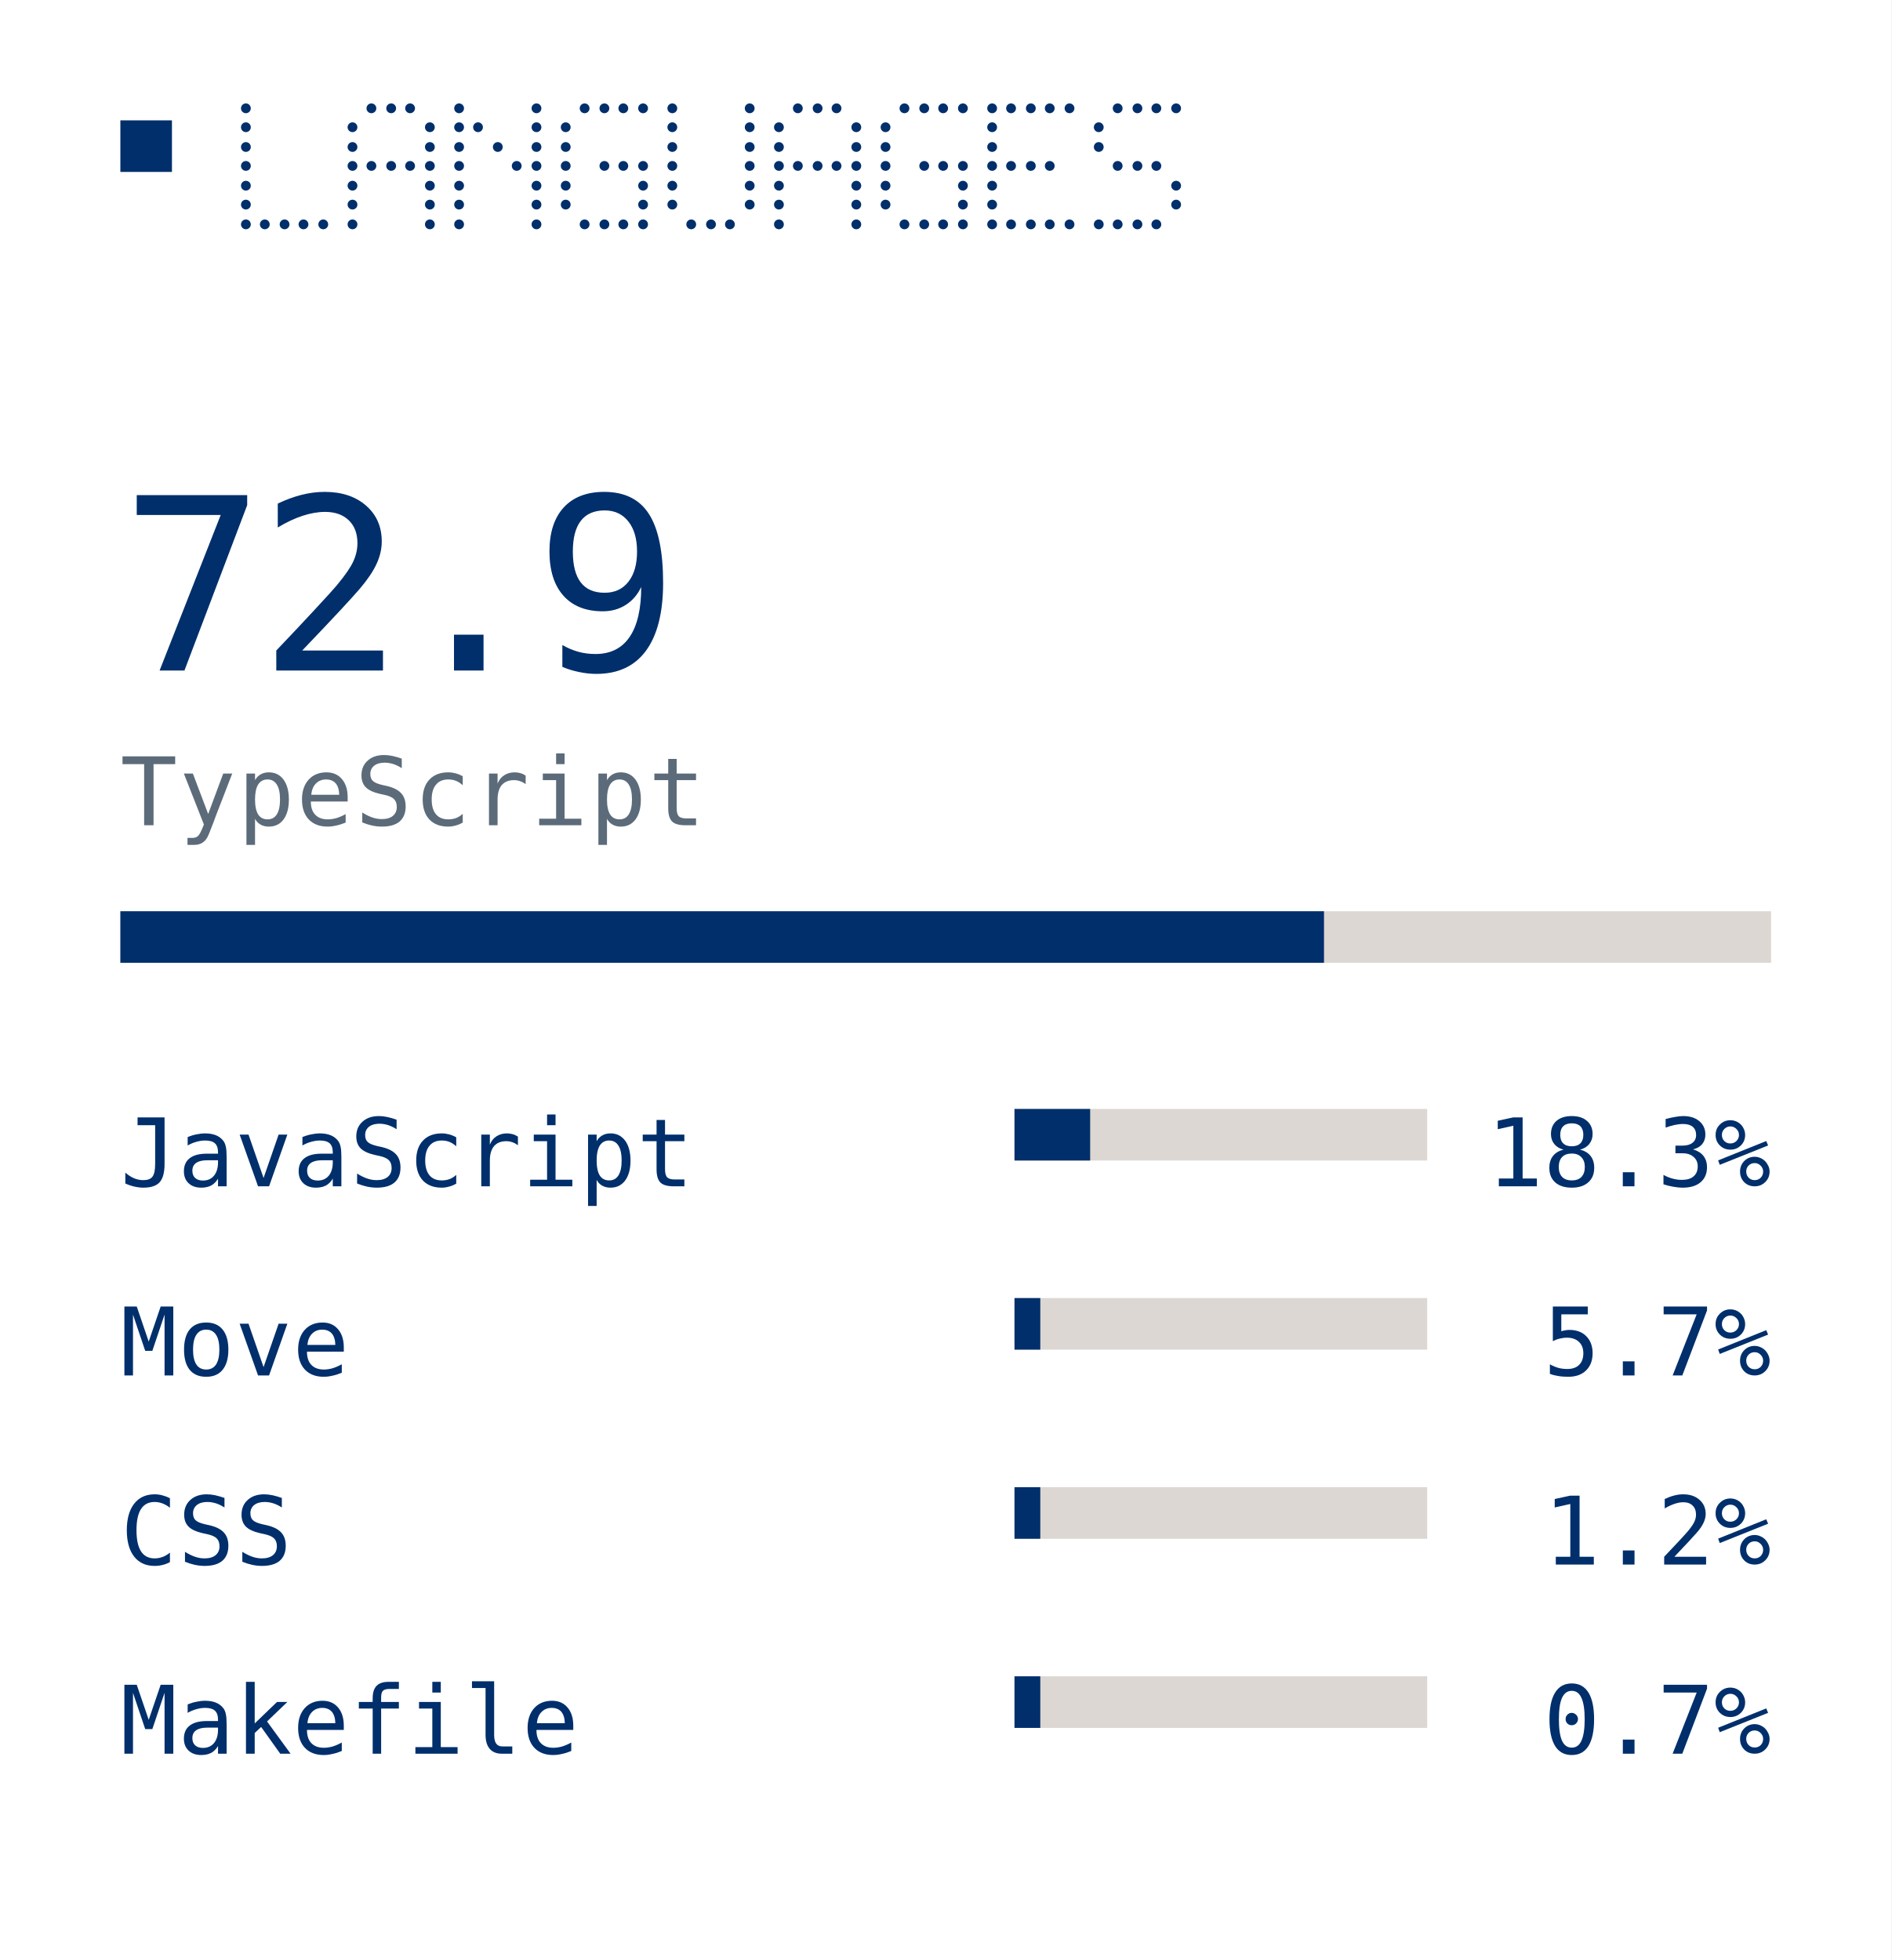
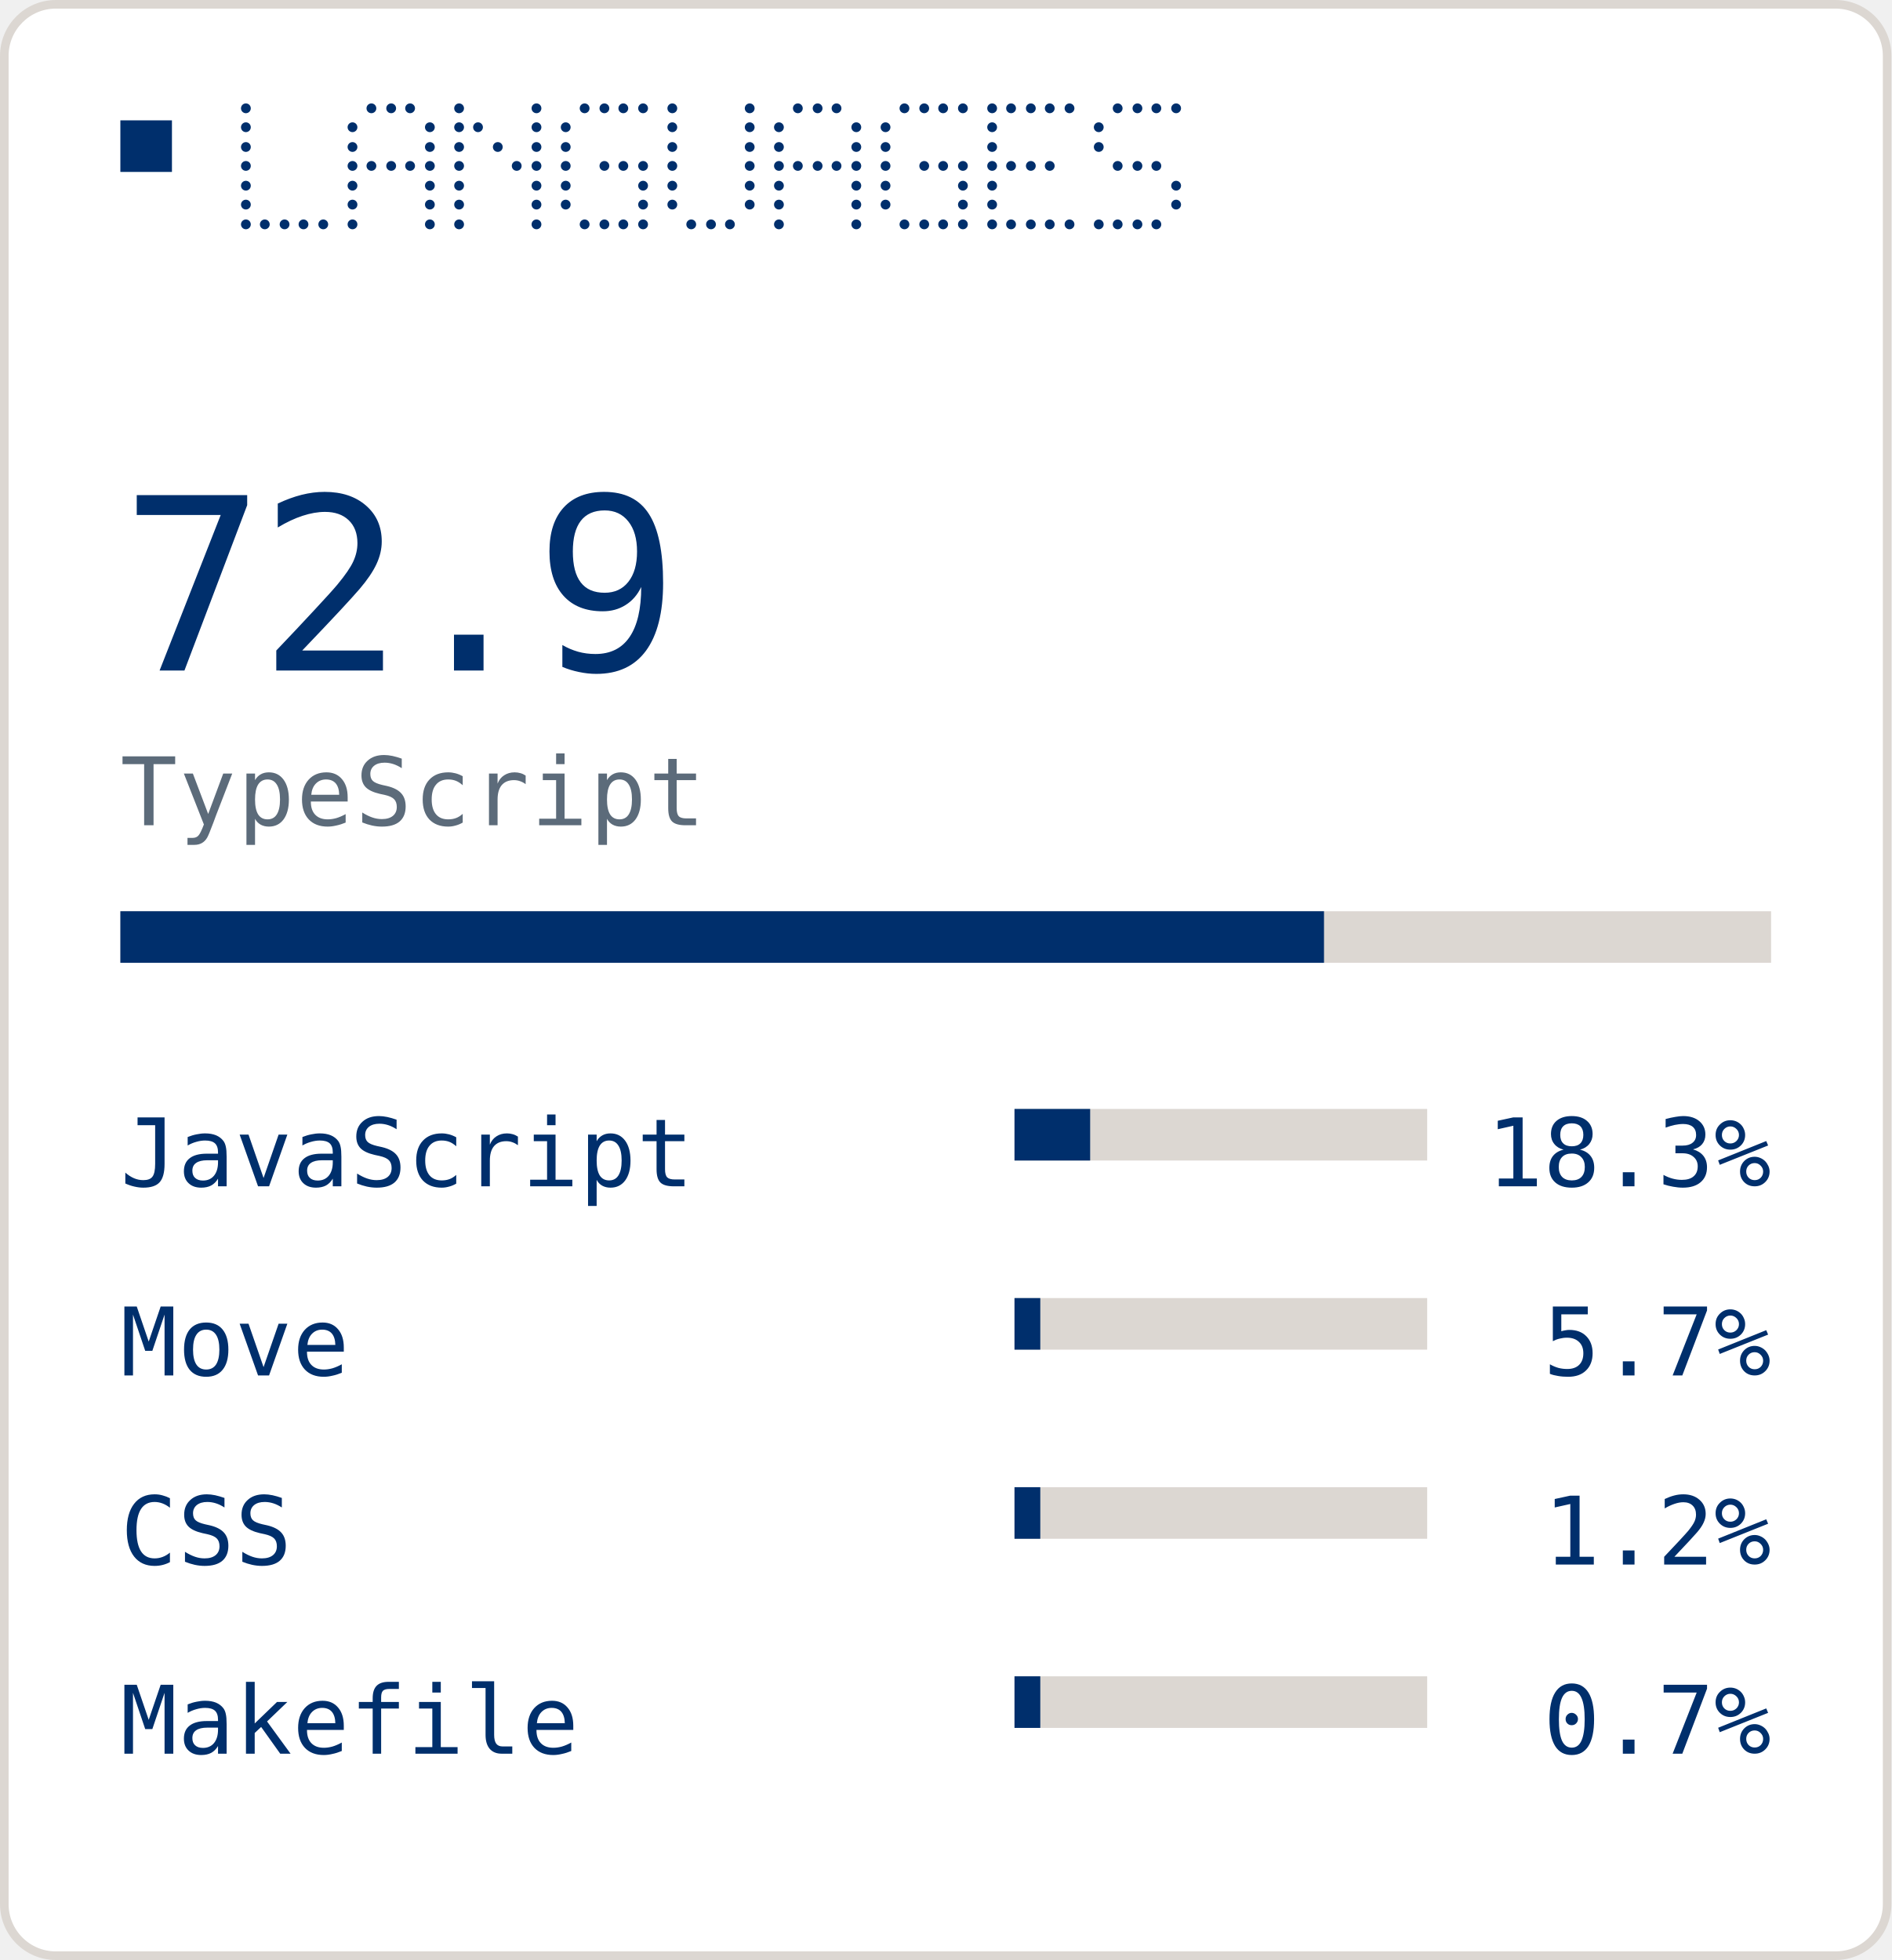
<svg xmlns="http://www.w3.org/2000/svg" width="220" height="228" viewBox="0 0 220 228" role="img">
-   <rect width="220" height="228" fill="#FFFFFF" />
+   <rect x="0.5" y="0.5" width="219" height="227" rx="6" fill="#FFFFFF" stroke="#DCD7D2" stroke-width="1" />
  <rect x="14" y="14" width="6" height="6" fill="#002F6C" />
  <circle cx="28.6" cy="12.6" r="0.57" fill="#002F6C" />
  <circle cx="28.6" cy="14.8" r="0.57" fill="#002F6C" />
  <circle cx="28.6" cy="17.1" r="0.57" fill="#002F6C" />
  <circle cx="28.6" cy="19.3" r="0.57" fill="#002F6C" />
  <circle cx="28.6" cy="21.6" r="0.57" fill="#002F6C" />
  <circle cx="28.6" cy="23.8" r="0.57" fill="#002F6C" />
  <circle cx="28.6" cy="26.1" r="0.57" fill="#002F6C" />
  <circle cx="30.8" cy="26.1" r="0.57" fill="#002F6C" />
  <circle cx="33.1" cy="26.1" r="0.57" fill="#002F6C" />
  <circle cx="35.3" cy="26.1" r="0.57" fill="#002F6C" />
  <circle cx="37.6" cy="26.1" r="0.57" fill="#002F6C" />
  <circle cx="43.2" cy="12.6" r="0.57" fill="#002F6C" />
  <circle cx="45.5" cy="12.6" r="0.57" fill="#002F6C" />
  <circle cx="47.7" cy="12.6" r="0.57" fill="#002F6C" />
  <circle cx="41.0" cy="14.8" r="0.57" fill="#002F6C" />
  <circle cx="50.0" cy="14.8" r="0.57" fill="#002F6C" />
  <circle cx="41.0" cy="17.1" r="0.57" fill="#002F6C" />
  <circle cx="50.0" cy="17.1" r="0.57" fill="#002F6C" />
  <circle cx="41.0" cy="19.3" r="0.57" fill="#002F6C" />
  <circle cx="43.2" cy="19.3" r="0.57" fill="#002F6C" />
  <circle cx="45.5" cy="19.3" r="0.57" fill="#002F6C" />
  <circle cx="47.7" cy="19.3" r="0.57" fill="#002F6C" />
  <circle cx="50.0" cy="19.3" r="0.57" fill="#002F6C" />
  <circle cx="41.0" cy="21.6" r="0.57" fill="#002F6C" />
  <circle cx="50.0" cy="21.6" r="0.57" fill="#002F6C" />
  <circle cx="41.0" cy="23.8" r="0.57" fill="#002F6C" />
  <circle cx="50.0" cy="23.8" r="0.57" fill="#002F6C" />
  <circle cx="41.0" cy="26.1" r="0.57" fill="#002F6C" />
  <circle cx="50.0" cy="26.1" r="0.57" fill="#002F6C" />
  <circle cx="53.4" cy="12.6" r="0.57" fill="#002F6C" />
  <circle cx="62.4" cy="12.6" r="0.57" fill="#002F6C" />
  <circle cx="53.4" cy="14.8" r="0.57" fill="#002F6C" />
  <circle cx="55.6" cy="14.8" r="0.57" fill="#002F6C" />
  <circle cx="62.4" cy="14.8" r="0.57" fill="#002F6C" />
  <circle cx="53.4" cy="17.1" r="0.57" fill="#002F6C" />
  <circle cx="57.9" cy="17.1" r="0.57" fill="#002F6C" />
  <circle cx="62.4" cy="17.1" r="0.57" fill="#002F6C" />
  <circle cx="53.4" cy="19.3" r="0.57" fill="#002F6C" />
  <circle cx="60.1" cy="19.3" r="0.57" fill="#002F6C" />
  <circle cx="62.4" cy="19.3" r="0.57" fill="#002F6C" />
  <circle cx="53.4" cy="21.6" r="0.57" fill="#002F6C" />
  <circle cx="62.4" cy="21.6" r="0.57" fill="#002F6C" />
  <circle cx="53.4" cy="23.8" r="0.57" fill="#002F6C" />
  <circle cx="62.4" cy="23.8" r="0.57" fill="#002F6C" />
  <circle cx="53.4" cy="26.1" r="0.57" fill="#002F6C" />
  <circle cx="62.4" cy="26.1" r="0.57" fill="#002F6C" />
  <circle cx="68.0" cy="12.6" r="0.57" fill="#002F6C" />
  <circle cx="70.3" cy="12.6" r="0.57" fill="#002F6C" />
  <circle cx="72.5" cy="12.6" r="0.57" fill="#002F6C" />
  <circle cx="74.8" cy="12.6" r="0.57" fill="#002F6C" />
  <circle cx="65.8" cy="14.8" r="0.57" fill="#002F6C" />
  <circle cx="65.8" cy="17.1" r="0.57" fill="#002F6C" />
  <circle cx="65.8" cy="19.3" r="0.57" fill="#002F6C" />
  <circle cx="70.3" cy="19.3" r="0.57" fill="#002F6C" />
  <circle cx="72.5" cy="19.3" r="0.57" fill="#002F6C" />
  <circle cx="74.8" cy="19.3" r="0.57" fill="#002F6C" />
  <circle cx="65.8" cy="21.6" r="0.57" fill="#002F6C" />
  <circle cx="74.8" cy="21.6" r="0.57" fill="#002F6C" />
  <circle cx="65.8" cy="23.8" r="0.57" fill="#002F6C" />
  <circle cx="74.8" cy="23.8" r="0.57" fill="#002F6C" />
  <circle cx="68.0" cy="26.1" r="0.57" fill="#002F6C" />
  <circle cx="70.3" cy="26.1" r="0.57" fill="#002F6C" />
  <circle cx="72.5" cy="26.1" r="0.57" fill="#002F6C" />
  <circle cx="74.8" cy="26.1" r="0.57" fill="#002F6C" />
  <circle cx="78.2" cy="12.6" r="0.57" fill="#002F6C" />
  <circle cx="87.2" cy="12.6" r="0.57" fill="#002F6C" />
  <circle cx="78.2" cy="14.8" r="0.57" fill="#002F6C" />
  <circle cx="87.2" cy="14.8" r="0.57" fill="#002F6C" />
  <circle cx="78.2" cy="17.1" r="0.57" fill="#002F6C" />
  <circle cx="87.2" cy="17.1" r="0.57" fill="#002F6C" />
  <circle cx="78.2" cy="19.3" r="0.57" fill="#002F6C" />
  <circle cx="87.2" cy="19.3" r="0.57" fill="#002F6C" />
  <circle cx="78.2" cy="21.6" r="0.57" fill="#002F6C" />
  <circle cx="87.2" cy="21.6" r="0.57" fill="#002F6C" />
  <circle cx="78.2" cy="23.8" r="0.57" fill="#002F6C" />
  <circle cx="87.2" cy="23.8" r="0.57" fill="#002F6C" />
  <circle cx="80.4" cy="26.1" r="0.57" fill="#002F6C" />
  <circle cx="82.7" cy="26.1" r="0.57" fill="#002F6C" />
  <circle cx="84.9" cy="26.1" r="0.57" fill="#002F6C" />
  <circle cx="92.8" cy="12.6" r="0.57" fill="#002F6C" />
  <circle cx="95.1" cy="12.6" r="0.57" fill="#002F6C" />
  <circle cx="97.3" cy="12.6" r="0.57" fill="#002F6C" />
  <circle cx="90.6" cy="14.8" r="0.57" fill="#002F6C" />
  <circle cx="99.6" cy="14.8" r="0.57" fill="#002F6C" />
  <circle cx="90.6" cy="17.1" r="0.57" fill="#002F6C" />
  <circle cx="99.6" cy="17.1" r="0.57" fill="#002F6C" />
  <circle cx="90.6" cy="19.3" r="0.57" fill="#002F6C" />
  <circle cx="92.8" cy="19.3" r="0.57" fill="#002F6C" />
  <circle cx="95.1" cy="19.3" r="0.57" fill="#002F6C" />
  <circle cx="97.3" cy="19.3" r="0.57" fill="#002F6C" />
  <circle cx="99.6" cy="19.3" r="0.57" fill="#002F6C" />
  <circle cx="90.6" cy="21.6" r="0.57" fill="#002F6C" />
  <circle cx="99.6" cy="21.6" r="0.57" fill="#002F6C" />
  <circle cx="90.6" cy="23.8" r="0.57" fill="#002F6C" />
  <circle cx="99.6" cy="23.8" r="0.57" fill="#002F6C" />
  <circle cx="90.6" cy="26.1" r="0.57" fill="#002F6C" />
  <circle cx="99.6" cy="26.1" r="0.57" fill="#002F6C" />
  <circle cx="105.2" cy="12.6" r="0.57" fill="#002F6C" />
  <circle cx="107.5" cy="12.6" r="0.57" fill="#002F6C" />
  <circle cx="109.7" cy="12.6" r="0.57" fill="#002F6C" />
  <circle cx="112.0" cy="12.6" r="0.57" fill="#002F6C" />
  <circle cx="103.0" cy="14.8" r="0.57" fill="#002F6C" />
  <circle cx="103.0" cy="17.1" r="0.57" fill="#002F6C" />
  <circle cx="103.0" cy="19.3" r="0.57" fill="#002F6C" />
  <circle cx="107.5" cy="19.3" r="0.57" fill="#002F6C" />
  <circle cx="109.7" cy="19.3" r="0.57" fill="#002F6C" />
  <circle cx="112.0" cy="19.3" r="0.57" fill="#002F6C" />
  <circle cx="103.0" cy="21.6" r="0.57" fill="#002F6C" />
  <circle cx="112.0" cy="21.6" r="0.57" fill="#002F6C" />
  <circle cx="103.0" cy="23.8" r="0.57" fill="#002F6C" />
  <circle cx="112.0" cy="23.8" r="0.57" fill="#002F6C" />
  <circle cx="105.2" cy="26.1" r="0.57" fill="#002F6C" />
  <circle cx="107.5" cy="26.1" r="0.57" fill="#002F6C" />
  <circle cx="109.7" cy="26.1" r="0.57" fill="#002F6C" />
  <circle cx="112.0" cy="26.1" r="0.57" fill="#002F6C" />
  <circle cx="115.4" cy="12.6" r="0.57" fill="#002F6C" />
  <circle cx="117.6" cy="12.6" r="0.57" fill="#002F6C" />
  <circle cx="119.9" cy="12.6" r="0.57" fill="#002F6C" />
  <circle cx="122.1" cy="12.6" r="0.57" fill="#002F6C" />
  <circle cx="124.4" cy="12.6" r="0.57" fill="#002F6C" />
  <circle cx="115.4" cy="14.8" r="0.57" fill="#002F6C" />
  <circle cx="115.4" cy="17.1" r="0.57" fill="#002F6C" />
  <circle cx="115.4" cy="19.3" r="0.57" fill="#002F6C" />
  <circle cx="117.6" cy="19.3" r="0.57" fill="#002F6C" />
  <circle cx="119.9" cy="19.3" r="0.57" fill="#002F6C" />
  <circle cx="122.1" cy="19.3" r="0.57" fill="#002F6C" />
  <circle cx="115.4" cy="21.6" r="0.57" fill="#002F6C" />
  <circle cx="115.4" cy="23.8" r="0.57" fill="#002F6C" />
  <circle cx="115.4" cy="26.1" r="0.57" fill="#002F6C" />
  <circle cx="117.6" cy="26.1" r="0.57" fill="#002F6C" />
  <circle cx="119.9" cy="26.1" r="0.57" fill="#002F6C" />
  <circle cx="122.1" cy="26.1" r="0.57" fill="#002F6C" />
  <circle cx="124.4" cy="26.1" r="0.57" fill="#002F6C" />
  <circle cx="130.0" cy="12.6" r="0.57" fill="#002F6C" />
  <circle cx="132.3" cy="12.6" r="0.57" fill="#002F6C" />
  <circle cx="134.5" cy="12.6" r="0.57" fill="#002F6C" />
  <circle cx="136.8" cy="12.6" r="0.57" fill="#002F6C" />
  <circle cx="127.8" cy="14.8" r="0.57" fill="#002F6C" />
  <circle cx="127.8" cy="17.1" r="0.57" fill="#002F6C" />
  <circle cx="130.0" cy="19.3" r="0.57" fill="#002F6C" />
  <circle cx="132.3" cy="19.3" r="0.57" fill="#002F6C" />
  <circle cx="134.5" cy="19.3" r="0.57" fill="#002F6C" />
  <circle cx="136.8" cy="21.6" r="0.57" fill="#002F6C" />
  <circle cx="136.8" cy="23.8" r="0.57" fill="#002F6C" />
  <circle cx="127.8" cy="26.1" r="0.57" fill="#002F6C" />
  <circle cx="130.0" cy="26.1" r="0.57" fill="#002F6C" />
  <circle cx="132.3" cy="26.1" r="0.57" fill="#002F6C" />
  <circle cx="134.5" cy="26.1" r="0.57" fill="#002F6C" />
  <text x="14" y="78" fill="#002F6C" text-anchor="start" font-family="ui-monospace, Geist Mono, monospace" font-size="28" letter-spacing="-0.8" dominant-baseline="auto">72.9</text>
  <text x="14" y="96" fill="#5C6B7A" text-anchor="start" font-family="ui-monospace, Geist Mono, monospace" font-size="11" letter-spacing="0.2" dominant-baseline="auto">TypeScript</text>
  <rect x="14.0" y="106.0" width="192.0" height="6" fill="#DCD7D2" />
  <rect x="14.0" y="106.0" width="140.0" height="6" fill="#002F6C" />
  <text x="14" y="138" fill="#002F6C" text-anchor="start" font-family="ui-monospace, Geist Mono, monospace" font-size="11" letter-spacing="0.05" dominant-baseline="auto">JavaScript</text>
  <text x="206" y="138" fill="#002F6C" text-anchor="end" font-family="ui-monospace, Geist Mono, monospace" font-size="11" letter-spacing="0" dominant-baseline="auto">18.3%</text>
  <rect x="118.0" y="129.0" width="48.0" height="6" fill="#DCD7D2" />
  <rect x="118.0" y="129.0" width="8.8" height="6" fill="#002F6C" />
  <text x="14" y="160" fill="#002F6C" text-anchor="start" font-family="ui-monospace, Geist Mono, monospace" font-size="11" letter-spacing="0.05" dominant-baseline="auto">Move</text>
  <text x="206" y="160" fill="#002F6C" text-anchor="end" font-family="ui-monospace, Geist Mono, monospace" font-size="11" letter-spacing="0" dominant-baseline="auto">5.7%</text>
  <rect x="118.0" y="151.0" width="48.0" height="6" fill="#DCD7D2" />
  <rect x="118.0" y="151.0" width="3.0" height="6" fill="#002F6C" />
  <text x="14" y="182" fill="#002F6C" text-anchor="start" font-family="ui-monospace, Geist Mono, monospace" font-size="11" letter-spacing="0.05" dominant-baseline="auto">CSS</text>
  <text x="206" y="182" fill="#002F6C" text-anchor="end" font-family="ui-monospace, Geist Mono, monospace" font-size="11" letter-spacing="0" dominant-baseline="auto">1.2%</text>
  <rect x="118.0" y="173.0" width="48.0" height="6" fill="#DCD7D2" />
  <rect x="118.0" y="173.0" width="3.0" height="6" fill="#002F6C" />
  <text x="14" y="204" fill="#002F6C" text-anchor="start" font-family="ui-monospace, Geist Mono, monospace" font-size="11" letter-spacing="0.05" dominant-baseline="auto">Makefile</text>
  <text x="206" y="204" fill="#002F6C" text-anchor="end" font-family="ui-monospace, Geist Mono, monospace" font-size="11" letter-spacing="0" dominant-baseline="auto">0.7%</text>
  <rect x="118.0" y="195.0" width="48.0" height="6" fill="#DCD7D2" />
  <rect x="118.0" y="195.0" width="3.0" height="6" fill="#002F6C" />
</svg>
